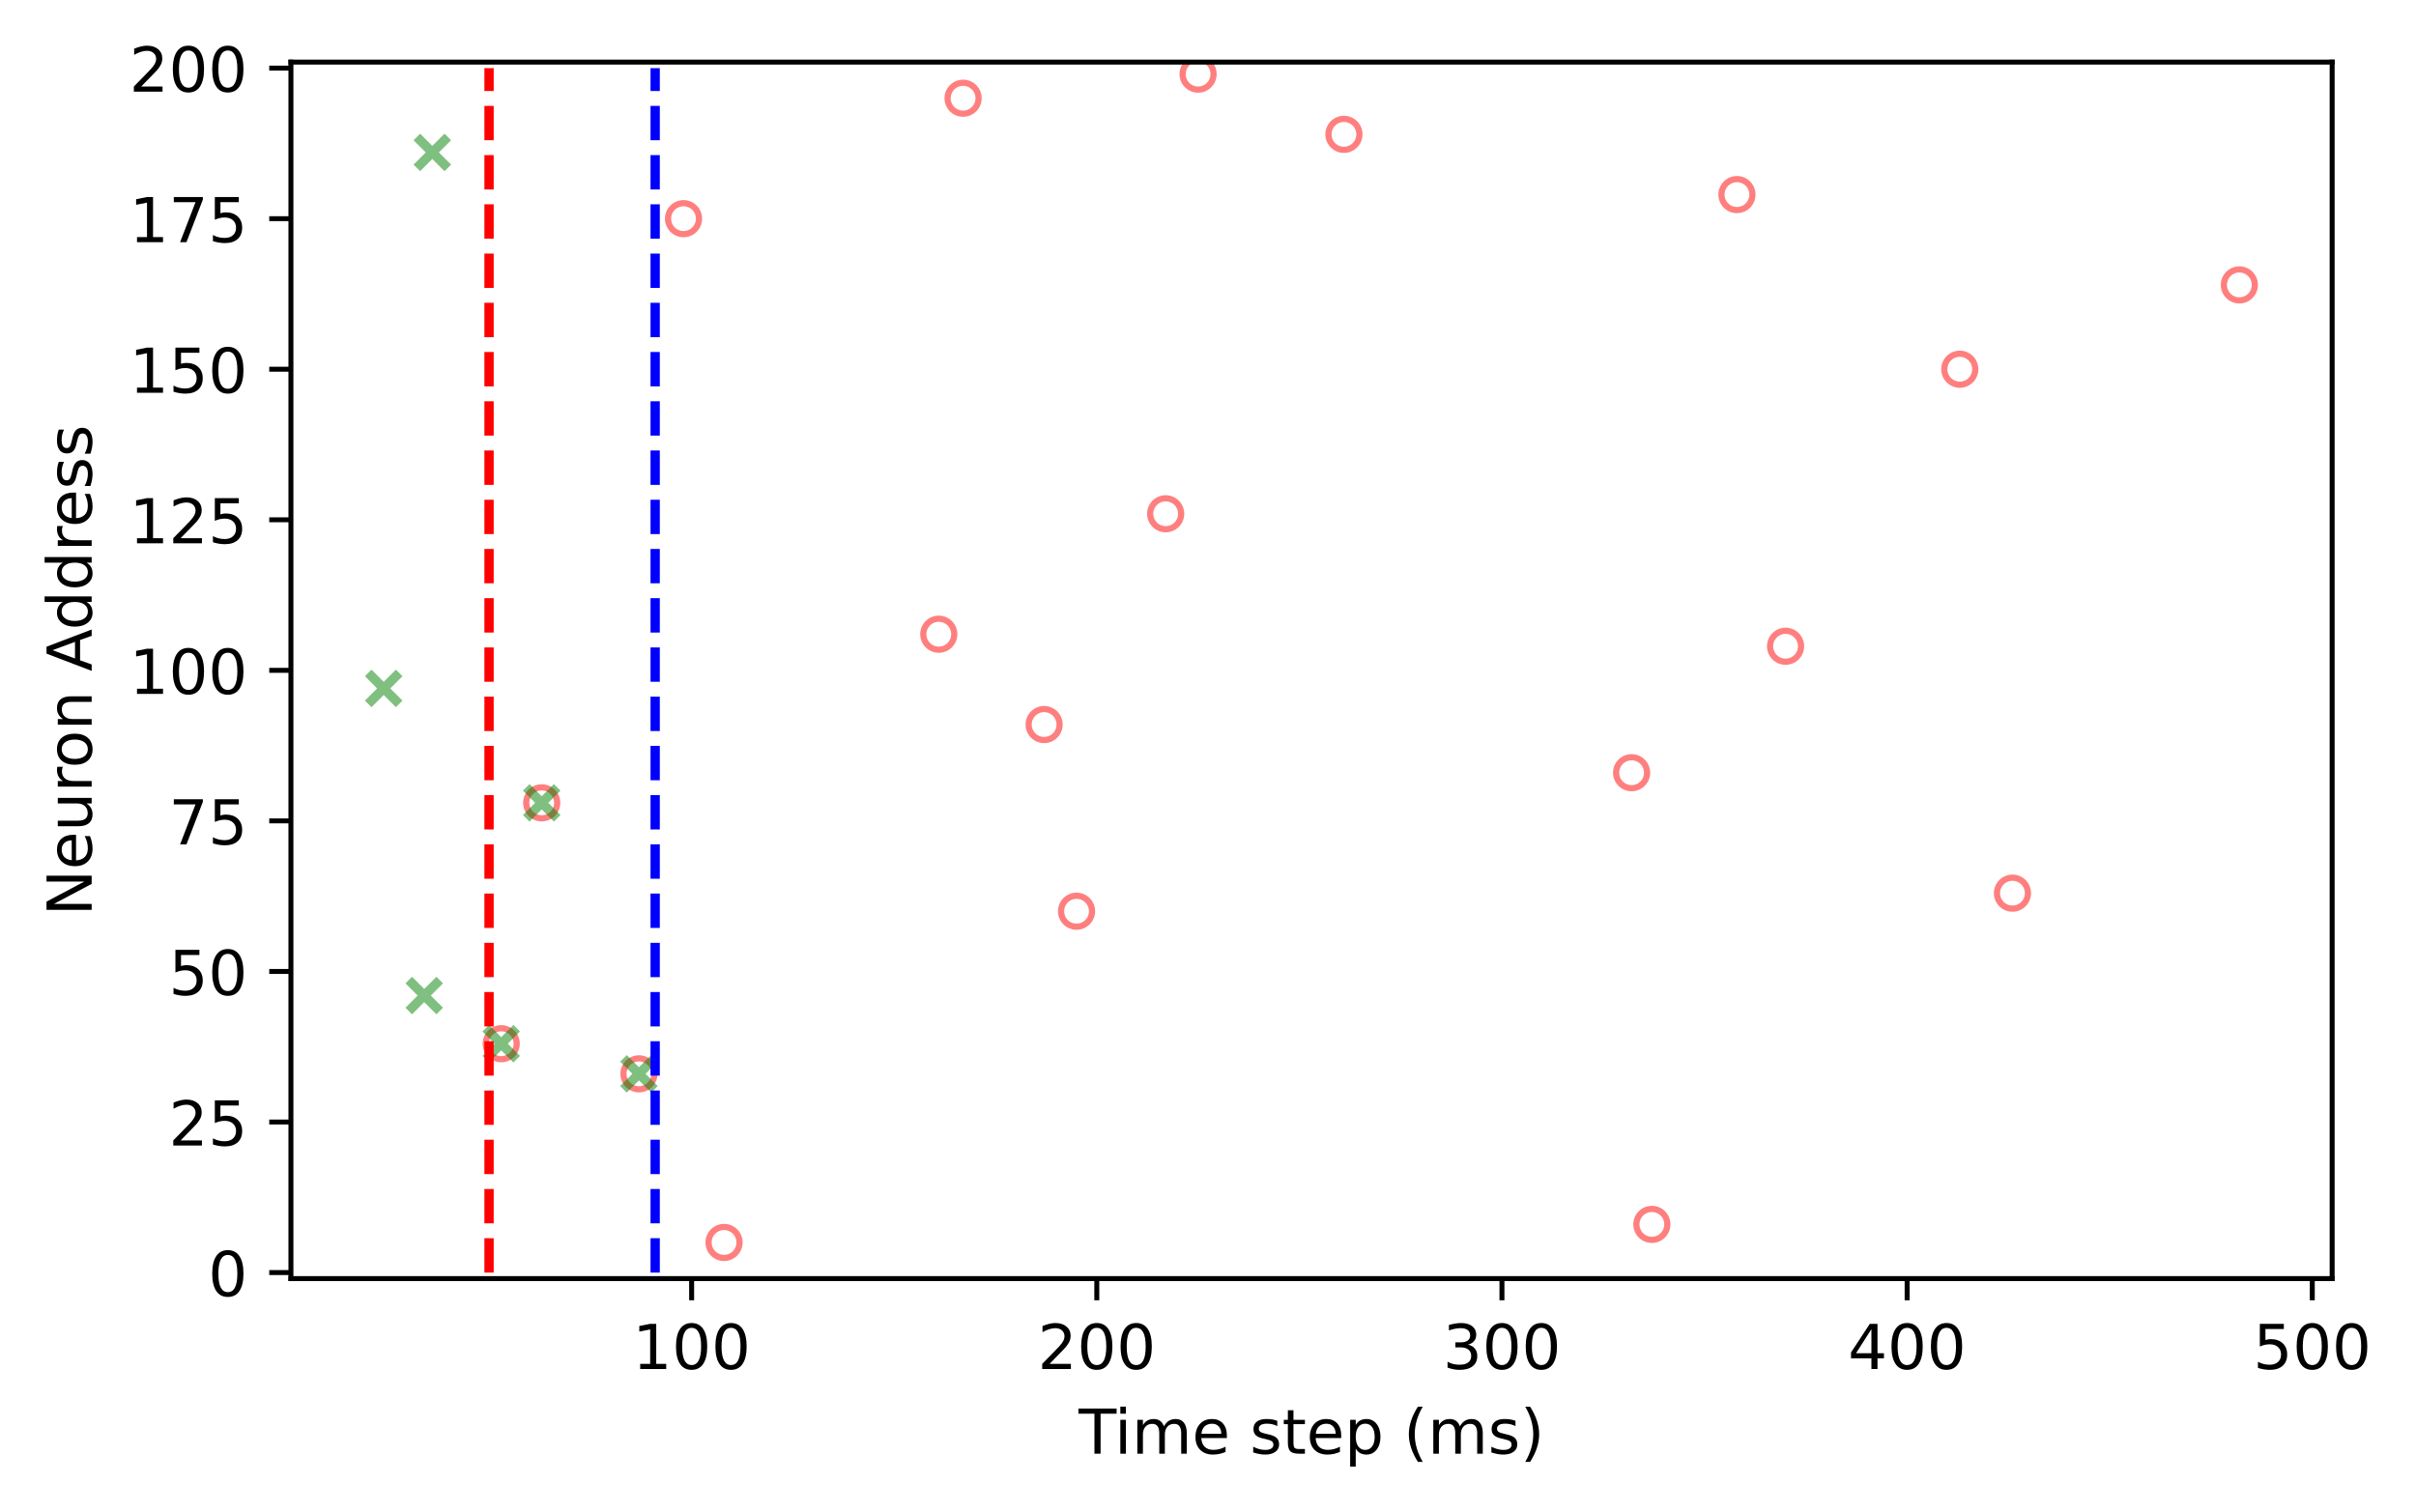
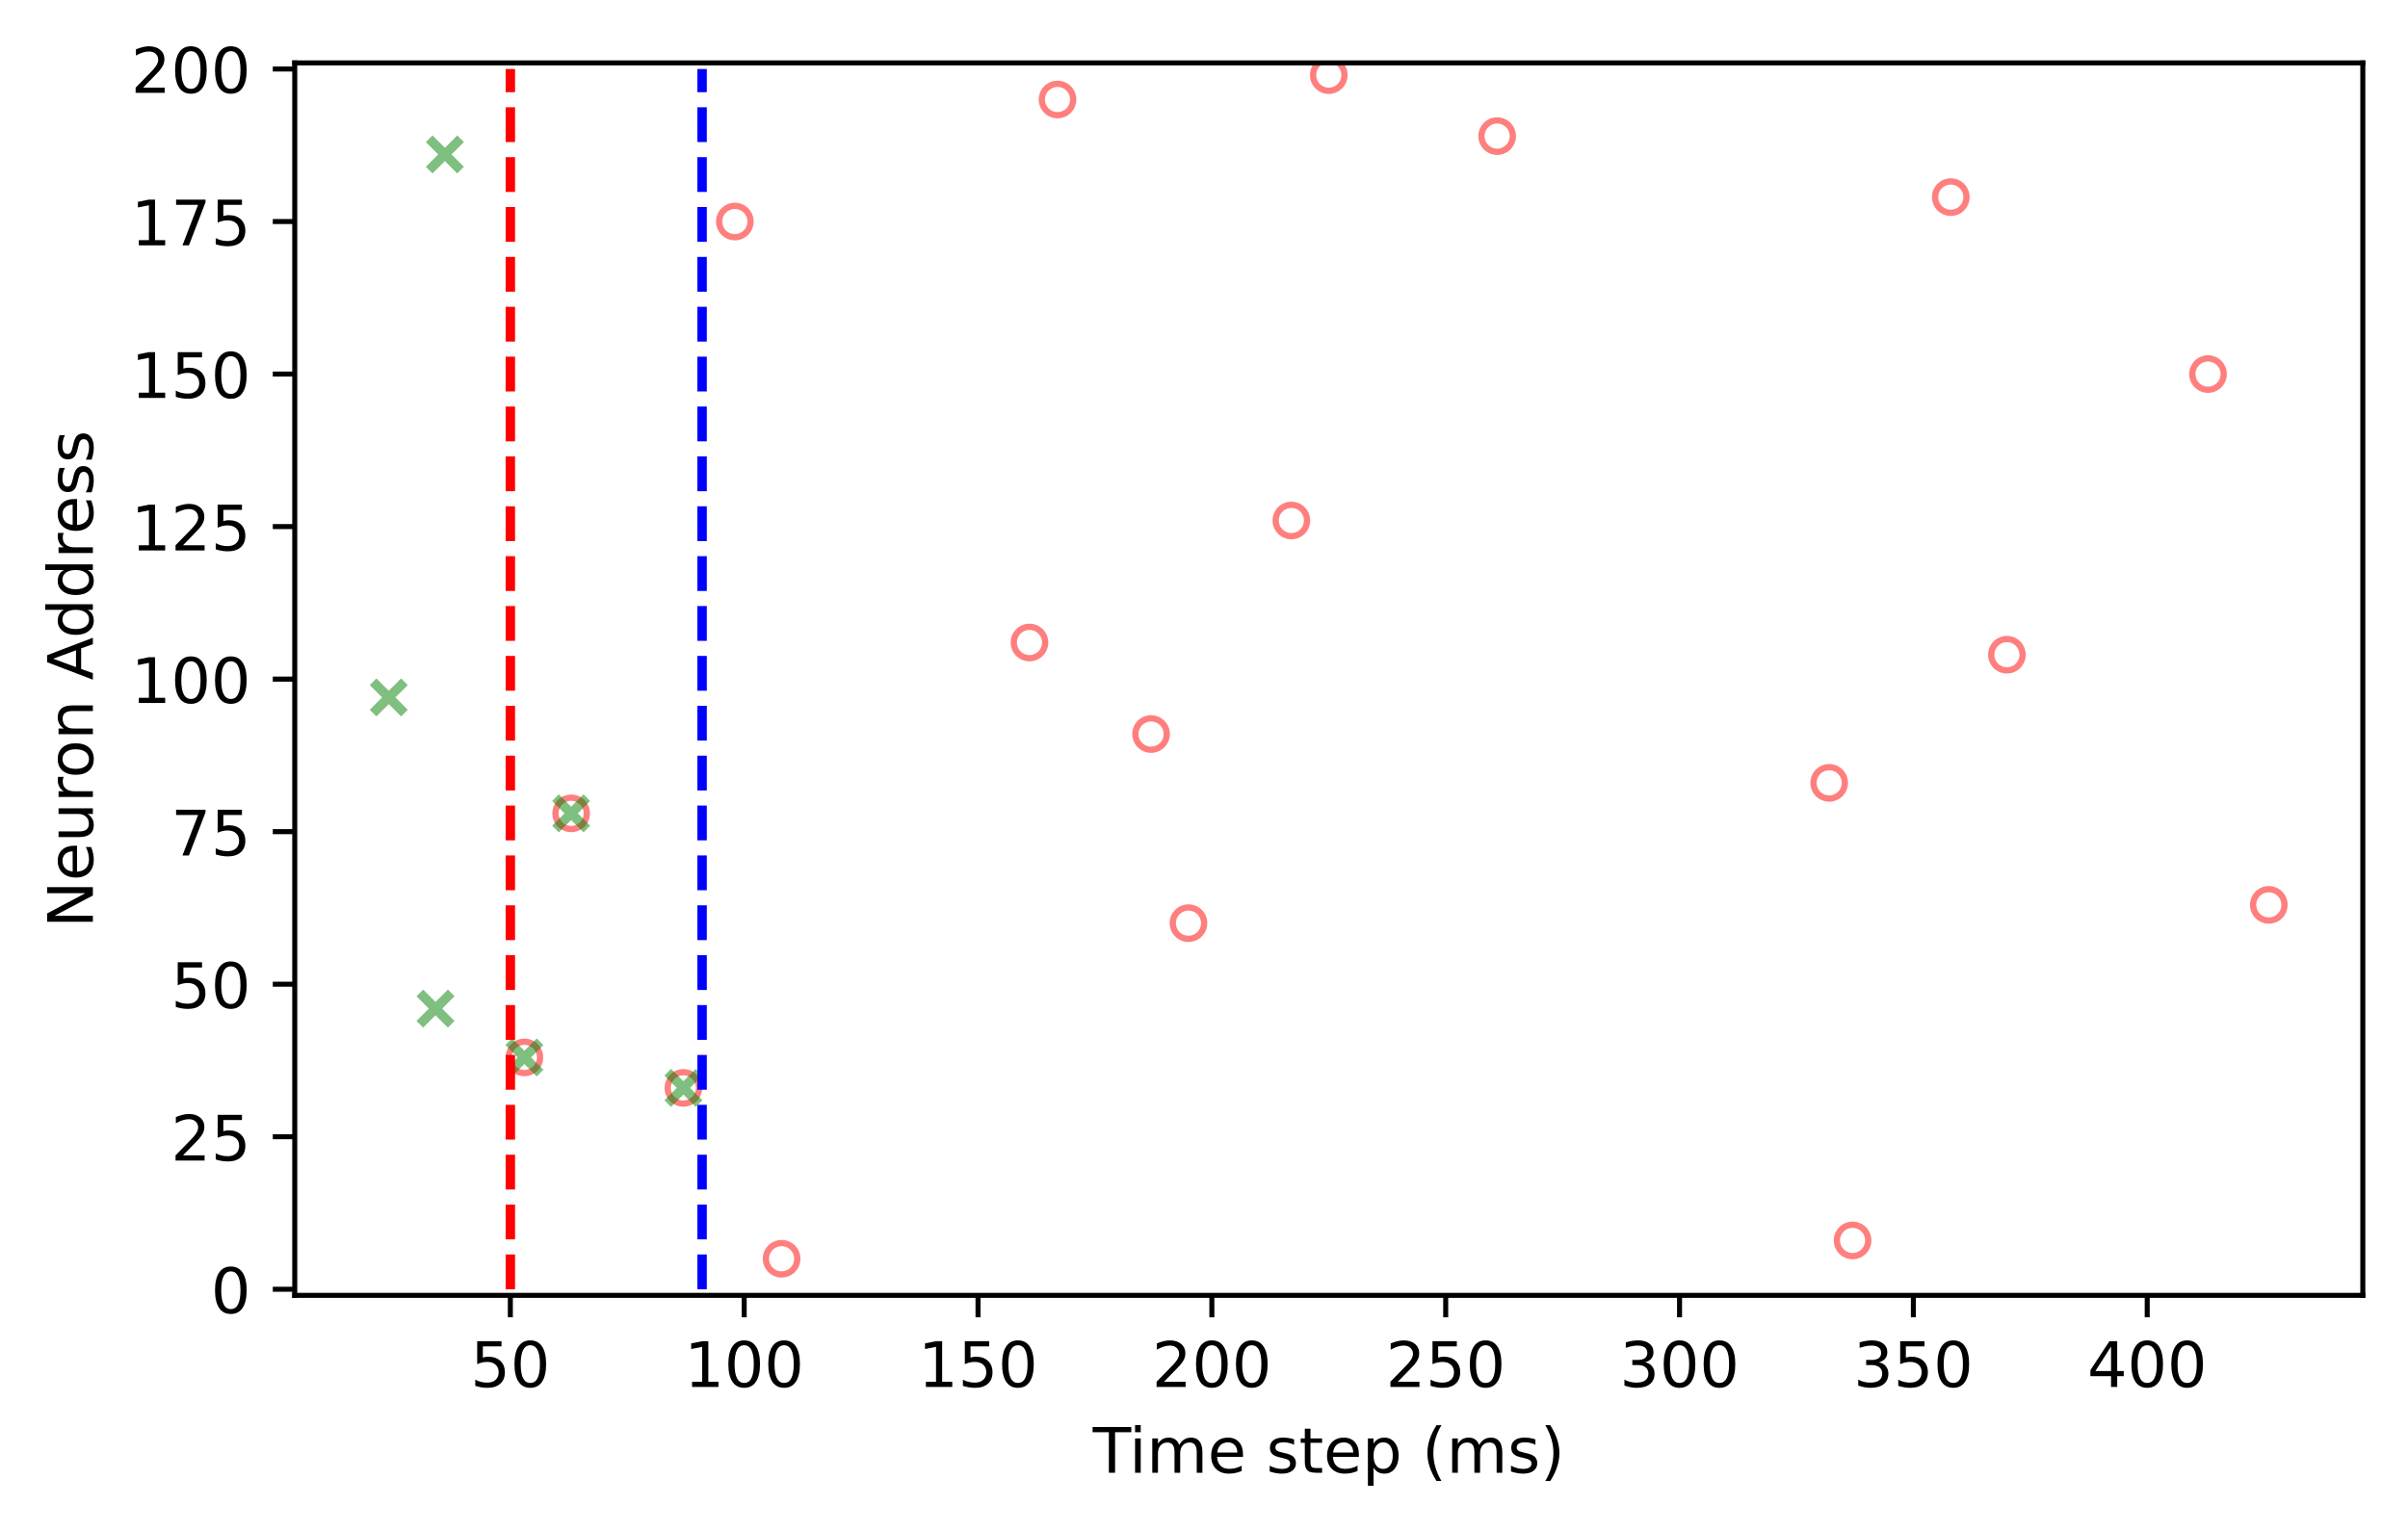
- <svg xmlns="http://www.w3.org/2000/svg" xmlns:xlink="http://www.w3.org/1999/xlink" width="390.032pt" height="244.024pt" viewBox="0 0 390.032 244.024" version="1.1">
+ <svg xmlns="http://www.w3.org/2000/svg" xmlns:xlink="http://www.w3.org/1999/xlink" width="383.693pt" height="244.024pt" viewBox="0 0 383.693 244.024" version="1.1">
  <defs>
    <style type="text/css">*{stroke-linejoin: round; stroke-linecap: butt}</style>
  </defs>
  <g id="figure_1">
    <g id="patch_1">
-       <path d="M 0 244.024  L 390.032 244.024  L 390.032 0  L 0 0  L 0 244.024  z " style="fill: none" />
+       <path d="M 0 244.024  L 383.693 244.024  L 383.693 0  L 0 0  L 0 244.024  z " style="fill: none" />
    </g>
    <g id="axes_1">
      <g id="patch_2">
        <path d="M 46.966 206.468  L 376.493 206.468  L 376.493 10.027  L 46.966 10.027  L 46.966 206.468  z " style="fill: none" />
      </g>
      <g id="PathCollection_1">
        <defs>
-           <path id="C0_0_1844ef9c35" d="M 0 2.5  C 0.663 2.5 1.299 2.237 1.768 1.768  C 2.237 1.299 2.5 0.663 2.5 -0  C 2.5 -0.663 2.237 -1.299 1.768 -1.768  C 1.299 -2.237 0.663 -2.5 0 -2.5  C -0.663 -2.5 -1.299 -2.237 -1.768 -1.768  C -2.237 -1.299 -2.5 -0.663 -2.5 0  C -2.5 0.663 -2.237 1.299 -1.768 1.768  C -1.299 2.237 -0.663 2.5 0 2.5  z " />
+           <path id="C0_0_84345191f1" d="M 0 2.5  C 0.663 2.5 1.299 2.237 1.768 1.768  C 2.237 1.299 2.5 0.663 2.5 -0  C 2.5 -0.663 2.237 -1.299 1.768 -1.768  C 1.299 -2.237 0.663 -2.5 0 -2.5  C -0.663 -2.5 -1.299 -2.237 -1.768 -1.768  C -2.237 -1.299 -2.5 -0.663 -2.5 0  C -2.5 0.663 -2.237 1.299 -1.768 1.768  C -1.299 2.237 -0.663 2.5 0 2.5  z " />
        </defs>
-         <g clip-path="url(#p925f317472)">
-           <use xlink:href="#C0_0_1844ef9c35" x="80.913" y="168.541" style="fill: none; stroke: #ff0000; stroke-opacity: 0.5" />
-         </g>
-         <g clip-path="url(#p925f317472)">
-           <use xlink:href="#C0_0_1844ef9c35" x="87.453" y="129.642" style="fill: none; stroke: #ff0000; stroke-opacity: 0.5" />
-         </g>
-         <g clip-path="url(#p925f317472)">
-           <use xlink:href="#C0_0_1844ef9c35" x="103.151" y="173.403" style="fill: none; stroke: #ff0000; stroke-opacity: 0.5" />
-         </g>
-         <g clip-path="url(#p925f317472)">
-           <use xlink:href="#C0_0_1844ef9c35" x="110.346" y="35.311" style="fill: none; stroke: #ff0000; stroke-opacity: 0.5" />
-         </g>
-         <g clip-path="url(#p925f317472)">
-           <use xlink:href="#C0_0_1844ef9c35" x="116.887" y="200.633" style="fill: none; stroke: #ff0000; stroke-opacity: 0.5" />
-         </g>
-         <g clip-path="url(#p925f317472)">
-           <use xlink:href="#C0_0_1844ef9c35" x="151.554" y="102.412" style="fill: none; stroke: #ff0000; stroke-opacity: 0.5" />
-         </g>
-         <g clip-path="url(#p925f317472)">
-           <use xlink:href="#C0_0_1844ef9c35" x="155.478" y="15.862" style="fill: none; stroke: #ff0000; stroke-opacity: 0.5" />
-         </g>
-         <g clip-path="url(#p925f317472)">
-           <use xlink:href="#C0_0_1844ef9c35" x="168.56" y="117" style="fill: none; stroke: #ff0000; stroke-opacity: 0.5" />
-         </g>
-         <g clip-path="url(#p925f317472)">
-           <use xlink:href="#C0_0_1844ef9c35" x="173.793" y="147.146" style="fill: none; stroke: #ff0000; stroke-opacity: 0.5" />
-         </g>
-         <g clip-path="url(#p925f317472)">
-           <use xlink:href="#C0_0_1844ef9c35" x="188.182" y="82.963" style="fill: none; stroke: #ff0000; stroke-opacity: 0.5" />
-         </g>
-         <g clip-path="url(#p925f317472)">
-           <use xlink:href="#C0_0_1844ef9c35" x="193.415" y="11.972" style="fill: none; stroke: #ff0000; stroke-opacity: 0.5" />
-         </g>
-         <g clip-path="url(#p925f317472)">
-           <use xlink:href="#C0_0_1844ef9c35" x="216.962" y="21.696" style="fill: none; stroke: #ff0000; stroke-opacity: 0.5" />
-         </g>
-         <g clip-path="url(#p925f317472)">
-           <use xlink:href="#C0_0_1844ef9c35" x="263.402" y="124.779" style="fill: none; stroke: #ff0000; stroke-opacity: 0.5" />
-         </g>
-         <g clip-path="url(#p925f317472)">
-           <use xlink:href="#C0_0_1844ef9c35" x="266.672" y="197.715" style="fill: none; stroke: #ff0000; stroke-opacity: 0.5" />
-         </g>
-         <g clip-path="url(#p925f317472)">
-           <use xlink:href="#C0_0_1844ef9c35" x="280.408" y="31.421" style="fill: none; stroke: #ff0000; stroke-opacity: 0.5" />
-         </g>
-         <g clip-path="url(#p925f317472)">
-           <use xlink:href="#C0_0_1844ef9c35" x="288.257" y="104.357" style="fill: none; stroke: #ff0000; stroke-opacity: 0.5" />
-         </g>
-         <g clip-path="url(#p925f317472)">
-           <use xlink:href="#C0_0_1844ef9c35" x="316.383" y="59.623" style="fill: none; stroke: #ff0000; stroke-opacity: 0.5" />
-         </g>
-         <g clip-path="url(#p925f317472)">
-           <use xlink:href="#C0_0_1844ef9c35" x="324.886" y="144.229" style="fill: none; stroke: #ff0000; stroke-opacity: 0.5" />
-         </g>
-         <g clip-path="url(#p925f317472)">
-           <use xlink:href="#C0_0_1844ef9c35" x="361.515" y="46.008" style="fill: none; stroke: #ff0000; stroke-opacity: 0.5" />
+         <g clip-path="url(#pbf28fa0354)">
+           <use xlink:href="#C0_0_84345191f1" x="83.555" y="168.541" style="fill: none; stroke: #ff0000; stroke-opacity: 0.5" />
+         </g>
+         <g clip-path="url(#pbf28fa0354)">
+           <use xlink:href="#C0_0_84345191f1" x="91.007" y="129.642" style="fill: none; stroke: #ff0000; stroke-opacity: 0.5" />
+         </g>
+         <g clip-path="url(#pbf28fa0354)">
+           <use xlink:href="#C0_0_84345191f1" x="108.892" y="173.403" style="fill: none; stroke: #ff0000; stroke-opacity: 0.5" />
+         </g>
+         <g clip-path="url(#pbf28fa0354)">
+           <use xlink:href="#C0_0_84345191f1" x="117.089" y="35.311" style="fill: none; stroke: #ff0000; stroke-opacity: 0.5" />
+         </g>
+         <g clip-path="url(#pbf28fa0354)">
+           <use xlink:href="#C0_0_84345191f1" x="124.541" y="200.633" style="fill: none; stroke: #ff0000; stroke-opacity: 0.5" />
+         </g>
+         <g clip-path="url(#pbf28fa0354)">
+           <use xlink:href="#C0_0_84345191f1" x="164.037" y="102.412" style="fill: none; stroke: #ff0000; stroke-opacity: 0.5" />
+         </g>
+         <g clip-path="url(#pbf28fa0354)">
+           <use xlink:href="#C0_0_84345191f1" x="168.508" y="15.862" style="fill: none; stroke: #ff0000; stroke-opacity: 0.5" />
+         </g>
+         <g clip-path="url(#pbf28fa0354)">
+           <use xlink:href="#C0_0_84345191f1" x="183.412" y="117" style="fill: none; stroke: #ff0000; stroke-opacity: 0.5" />
+         </g>
+         <g clip-path="url(#pbf28fa0354)">
+           <use xlink:href="#C0_0_84345191f1" x="189.373" y="147.146" style="fill: none; stroke: #ff0000; stroke-opacity: 0.5" />
+         </g>
+         <g clip-path="url(#pbf28fa0354)">
+           <use xlink:href="#C0_0_84345191f1" x="205.768" y="82.963" style="fill: none; stroke: #ff0000; stroke-opacity: 0.5" />
+         </g>
+         <g clip-path="url(#pbf28fa0354)">
+           <use xlink:href="#C0_0_84345191f1" x="211.729" y="11.972" style="fill: none; stroke: #ff0000; stroke-opacity: 0.5" />
+         </g>
+         <g clip-path="url(#pbf28fa0354)">
+           <use xlink:href="#C0_0_84345191f1" x="238.557" y="21.696" style="fill: none; stroke: #ff0000; stroke-opacity: 0.5" />
+         </g>
+         <g clip-path="url(#pbf28fa0354)">
+           <use xlink:href="#C0_0_84345191f1" x="291.466" y="124.779" style="fill: none; stroke: #ff0000; stroke-opacity: 0.5" />
+         </g>
+         <g clip-path="url(#pbf28fa0354)">
+           <use xlink:href="#C0_0_84345191f1" x="295.192" y="197.715" style="fill: none; stroke: #ff0000; stroke-opacity: 0.5" />
+         </g>
+         <g clip-path="url(#pbf28fa0354)">
+           <use xlink:href="#C0_0_84345191f1" x="310.841" y="31.421" style="fill: none; stroke: #ff0000; stroke-opacity: 0.5" />
+         </g>
+         <g clip-path="url(#pbf28fa0354)">
+           <use xlink:href="#C0_0_84345191f1" x="319.783" y="104.357" style="fill: none; stroke: #ff0000; stroke-opacity: 0.5" />
+         </g>
+         <g clip-path="url(#pbf28fa0354)">
+           <use xlink:href="#C0_0_84345191f1" x="351.827" y="59.623" style="fill: none; stroke: #ff0000; stroke-opacity: 0.5" />
+         </g>
+         <g clip-path="url(#pbf28fa0354)">
+           <use xlink:href="#C0_0_84345191f1" x="361.515" y="144.229" style="fill: none; stroke: #ff0000; stroke-opacity: 0.5" />
        </g>
      </g>
      <g id="PathCollection_2">
        <defs>
-           <path id="m2b6e0c9a27" d="M -2.5 2.5  L 2.5 -2.5  M -2.5 -2.5  L 2.5 2.5  " style="stroke: #008000; stroke-opacity: 0.5; stroke-width: 1.5" />
+           <path id="m7a5903e57b" d="M -2.5 2.5  L 2.5 -2.5  M -2.5 -2.5  L 2.5 2.5  " style="stroke: #008000; stroke-opacity: 0.5; stroke-width: 1.5" />
        </defs>
-         <g clip-path="url(#p925f317472)">
-           <use xlink:href="#m2b6e0c9a27" x="61.944" y="111.165" style="fill: #008000; fill-opacity: 0.5; stroke: #008000; stroke-opacity: 0.5; stroke-width: 1.5" />
-           <use xlink:href="#m2b6e0c9a27" x="68.485" y="160.761" style="fill: #008000; fill-opacity: 0.5; stroke: #008000; stroke-opacity: 0.5; stroke-width: 1.5" />
-           <use xlink:href="#m2b6e0c9a27" x="69.793" y="24.614" style="fill: #008000; fill-opacity: 0.5; stroke: #008000; stroke-opacity: 0.5; stroke-width: 1.5" />
-           <use xlink:href="#m2b6e0c9a27" x="80.913" y="168.541" style="fill: #008000; fill-opacity: 0.5; stroke: #008000; stroke-opacity: 0.5; stroke-width: 1.5" />
-           <use xlink:href="#m2b6e0c9a27" x="87.453" y="129.642" style="fill: #008000; fill-opacity: 0.5; stroke: #008000; stroke-opacity: 0.5; stroke-width: 1.5" />
-           <use xlink:href="#m2b6e0c9a27" x="103.151" y="173.403" style="fill: #008000; fill-opacity: 0.5; stroke: #008000; stroke-opacity: 0.5; stroke-width: 1.5" />
+         <g clip-path="url(#pbf28fa0354)">
+           <use xlink:href="#m7a5903e57b" x="61.944" y="111.165" style="fill: #008000; fill-opacity: 0.5; stroke: #008000; stroke-opacity: 0.5; stroke-width: 1.5" />
+           <use xlink:href="#m7a5903e57b" x="69.396" y="160.761" style="fill: #008000; fill-opacity: 0.5; stroke: #008000; stroke-opacity: 0.5; stroke-width: 1.5" />
+           <use xlink:href="#m7a5903e57b" x="70.887" y="24.614" style="fill: #008000; fill-opacity: 0.5; stroke: #008000; stroke-opacity: 0.5; stroke-width: 1.5" />
+           <use xlink:href="#m7a5903e57b" x="83.555" y="168.541" style="fill: #008000; fill-opacity: 0.5; stroke: #008000; stroke-opacity: 0.5; stroke-width: 1.5" />
+           <use xlink:href="#m7a5903e57b" x="91.007" y="129.642" style="fill: #008000; fill-opacity: 0.5; stroke: #008000; stroke-opacity: 0.5; stroke-width: 1.5" />
+           <use xlink:href="#m7a5903e57b" x="108.892" y="173.403" style="fill: #008000; fill-opacity: 0.5; stroke: #008000; stroke-opacity: 0.5; stroke-width: 1.5" />
        </g>
      </g>
      <g id="matplotlib.axis_1">
        <g id="xtick_1">
          <g id="line2d_1">
            <defs>
-               <path id="m6c5d0cd574" d="M 0 0  L 0 3.5  " style="stroke: #000000; stroke-width: 0.8" />
+               <path id="m6c0c52fb5a" d="M 0 0  L 0 3.5  " style="stroke: #000000; stroke-width: 0.8" />
            </defs>
            <g>
-               <use xlink:href="#m6c5d0cd574" x="111.655" y="206.468" style="stroke: #000000; stroke-width: 0.8" />
+               <use xlink:href="#m6c0c52fb5a" x="81.319" y="206.468" style="stroke: #000000; stroke-width: 0.8" />
            </g>
          </g>
          <g id="text_1">
-             <g transform="translate(102.1108 221.0661) scale(0.1 -0.1)">
-               <defs>
-                 <path id="DejaVuSans-31" d="M 794 531  L 1825 531  L 1825 4091  L 703 3866  L 703 4441  L 1819 4666  L 2450 4666  L 2450 531  L 3481 531  L 3481 0  L 794 0  L 794 531  z " transform="scale(0.015625)" />
+             <g transform="translate(74.95686 221.0661) scale(0.1 -0.1)">
+               <defs>
+                 <path id="DejaVuSans-35" d="M 691 4666  L 3169 4666  L 3169 4134  L 1269 4134  L 1269 2991  Q 1406 3038 1543 3061  Q 1681 3084 1819 3084  Q 2600 3084 3056 2656  Q 3513 2228 3513 1497  Q 3513 744 3044 326  Q 2575 -91 1722 -91  Q 1428 -91 1123 -41  Q 819 9 494 109  L 494 744  Q 775 591 1075 516  Q 1375 441 1709 441  Q 2250 441 2565 725  Q 2881 1009 2881 1497  Q 2881 1984 2565 2268  Q 2250 2553 1709 2553  Q 1456 2553 1204 2497  Q 953 2441 691 2322  L 691 4666  z " transform="scale(0.015625)" />
                <path id="DejaVuSans-30" d="M 2034 4250  Q 1547 4250 1301 3770  Q 1056 3291 1056 2328  Q 1056 1369 1301 889  Q 1547 409 2034 409  Q 2525 409 2770 889  Q 3016 1369 3016 2328  Q 3016 3291 2770 3770  Q 2525 4250 2034 4250  z M 2034 4750  Q 2819 4750 3233 4129  Q 3647 3509 3647 2328  Q 3647 1150 3233 529  Q 2819 -91 2034 -91  Q 1250 -91 836 529  Q 422 1150 422 2328  Q 422 3509 836 4129  Q 1250 4750 2034 4750  z " transform="scale(0.015625)" />
              </defs>
-               <use xlink:href="#DejaVuSans-31" />
-               <use xlink:href="#DejaVuSans-30" transform="translate(63.62305 0)" />
-               <use xlink:href="#DejaVuSans-30" transform="translate(127.2461 0)" />
+               <use xlink:href="#DejaVuSans-35" />
+               <use xlink:href="#DejaVuSans-30" transform="translate(63.62305 0)" />
            </g>
          </g>
        </g>
        <g id="xtick_2">
          <g id="line2d_2">
            <g>
-               <use xlink:href="#m6c5d0cd574" x="177.063" y="206.468" style="stroke: #000000; stroke-width: 0.8" />
+               <use xlink:href="#m6c0c52fb5a" x="118.579" y="206.468" style="stroke: #000000; stroke-width: 0.8" />
            </g>
          </g>
          <g id="text_2">
-             <g transform="translate(167.5192 221.0661) scale(0.1 -0.1)">
-               <defs>
-                 <path id="DejaVuSans-32" d="M 1228 531  L 3431 531  L 3431 0  L 469 0  L 469 531  Q 828 903 1448 1529  Q 2069 2156 2228 2338  Q 2531 2678 2651 2914  Q 2772 3150 2772 3378  Q 2772 3750 2511 3984  Q 2250 4219 1831 4219  Q 1534 4219 1204 4116  Q 875 4013 500 3803  L 500 4441  Q 881 4594 1212 4672  Q 1544 4750 1819 4750  Q 2544 4750 2975 4387  Q 3406 4025 3406 3419  Q 3406 3131 3298 2873  Q 3191 2616 2906 2266  Q 2828 2175 2409 1742  Q 1991 1309 1228 531  z " transform="scale(0.015625)" />
-               </defs>
-               <use xlink:href="#DejaVuSans-32" />
+             <g transform="translate(109.0356 221.0661) scale(0.1 -0.1)">
+               <defs>
+                 <path id="DejaVuSans-31" d="M 794 531  L 1825 531  L 1825 4091  L 703 3866  L 703 4441  L 1819 4666  L 2450 4666  L 2450 531  L 3481 531  L 3481 0  L 794 0  L 794 531  z " transform="scale(0.015625)" />
+               </defs>
+               <use xlink:href="#DejaVuSans-31" />
              <use xlink:href="#DejaVuSans-30" transform="translate(63.62305 0)" />
              <use xlink:href="#DejaVuSans-30" transform="translate(127.2461 0)" />
            </g>
          </g>
        </g>
        <g id="xtick_3">
          <g id="line2d_3">
            <g>
-               <use xlink:href="#m6c5d0cd574" x="242.471" y="206.468" style="stroke: #000000; stroke-width: 0.8" />
+               <use xlink:href="#m6c0c52fb5a" x="155.839" y="206.468" style="stroke: #000000; stroke-width: 0.8" />
            </g>
          </g>
          <g id="text_3">
-             <g transform="translate(232.9276 221.0661) scale(0.1 -0.1)">
-               <defs>
-                 <path id="DejaVuSans-33" d="M 2597 2516  Q 3050 2419 3304 2112  Q 3559 1806 3559 1356  Q 3559 666 3084 287  Q 2609 -91 1734 -91  Q 1441 -91 1130 -33  Q 819 25 488 141  L 488 750  Q 750 597 1062 519  Q 1375 441 1716 441  Q 2309 441 2620 675  Q 2931 909 2931 1356  Q 2931 1769 2642 2001  Q 2353 2234 1838 2234  L 1294 2234  L 1294 2753  L 1863 2753  Q 2328 2753 2575 2939  Q 2822 3125 2822 3475  Q 2822 3834 2567 4026  Q 2313 4219 1838 4219  Q 1578 4219 1281 4162  Q 984 4106 628 3988  L 628 4550  Q 988 4650 1302 4700  Q 1616 4750 1894 4750  Q 2613 4750 3031 4423  Q 3450 4097 3450 3541  Q 3450 3153 3228 2886  Q 3006 2619 2597 2516  z " transform="scale(0.015625)" />
-               </defs>
-               <use xlink:href="#DejaVuSans-33" />
-               <use xlink:href="#DejaVuSans-30" transform="translate(63.62305 0)" />
+             <g transform="translate(146.2956 221.0661) scale(0.1 -0.1)">
+               <use xlink:href="#DejaVuSans-31" />
+               <use xlink:href="#DejaVuSans-35" transform="translate(63.62305 0)" />
              <use xlink:href="#DejaVuSans-30" transform="translate(127.2461 0)" />
            </g>
          </g>
        </g>
        <g id="xtick_4">
          <g id="line2d_4">
            <g>
-               <use xlink:href="#m6c5d0cd574" x="307.88" y="206.468" style="stroke: #000000; stroke-width: 0.8" />
+               <use xlink:href="#m6c0c52fb5a" x="193.099" y="206.468" style="stroke: #000000; stroke-width: 0.8" />
            </g>
          </g>
          <g id="text_4">
-             <g transform="translate(298.336 221.0661) scale(0.1 -0.1)">
-               <defs>
-                 <path id="DejaVuSans-34" d="M 2419 4116  L 825 1625  L 2419 1625  L 2419 4116  z M 2253 4666  L 3047 4666  L 3047 1625  L 3713 1625  L 3713 1100  L 3047 1100  L 3047 0  L 2419 0  L 2419 1100  L 313 1100  L 313 1709  L 2253 4666  z " transform="scale(0.015625)" />
-               </defs>
-               <use xlink:href="#DejaVuSans-34" />
+             <g transform="translate(183.5556 221.0661) scale(0.1 -0.1)">
+               <defs>
+                 <path id="DejaVuSans-32" d="M 1228 531  L 3431 531  L 3431 0  L 469 0  L 469 531  Q 828 903 1448 1529  Q 2069 2156 2228 2338  Q 2531 2678 2651 2914  Q 2772 3150 2772 3378  Q 2772 3750 2511 3984  Q 2250 4219 1831 4219  Q 1534 4219 1204 4116  Q 875 4013 500 3803  L 500 4441  Q 881 4594 1212 4672  Q 1544 4750 1819 4750  Q 2544 4750 2975 4387  Q 3406 4025 3406 3419  Q 3406 3131 3298 2873  Q 3191 2616 2906 2266  Q 2828 2175 2409 1742  Q 1991 1309 1228 531  z " transform="scale(0.015625)" />
+               </defs>
+               <use xlink:href="#DejaVuSans-32" />
              <use xlink:href="#DejaVuSans-30" transform="translate(63.62305 0)" />
              <use xlink:href="#DejaVuSans-30" transform="translate(127.2461 0)" />
            </g>
          </g>
        </g>
        <g id="xtick_5">
          <g id="line2d_5">
            <g>
-               <use xlink:href="#m6c5d0cd574" x="373.288" y="206.468" style="stroke: #000000; stroke-width: 0.8" />
+               <use xlink:href="#m6c0c52fb5a" x="230.359" y="206.468" style="stroke: #000000; stroke-width: 0.8" />
            </g>
          </g>
          <g id="text_5">
-             <g transform="translate(363.7444 221.0661) scale(0.1 -0.1)">
-               <defs>
-                 <path id="DejaVuSans-35" d="M 691 4666  L 3169 4666  L 3169 4134  L 1269 4134  L 1269 2991  Q 1406 3038 1543 3061  Q 1681 3084 1819 3084  Q 2600 3084 3056 2656  Q 3513 2228 3513 1497  Q 3513 744 3044 326  Q 2575 -91 1722 -91  Q 1428 -91 1123 -41  Q 819 9 494 109  L 494 744  Q 775 591 1075 516  Q 1375 441 1709 441  Q 2250 441 2565 725  Q 2881 1009 2881 1497  Q 2881 1984 2565 2268  Q 2250 2553 1709 2553  Q 1456 2553 1204 2497  Q 953 2441 691 2322  L 691 4666  z " transform="scale(0.015625)" />
-               </defs>
-               <use xlink:href="#DejaVuSans-35" />
-               <use xlink:href="#DejaVuSans-30" transform="translate(63.62305 0)" />
-               <use xlink:href="#DejaVuSans-30" transform="translate(127.2461 0)" />
-             </g>
-           </g>
-         </g>
-         <g id="text_6">
+             <g transform="translate(220.8157 221.0661) scale(0.1 -0.1)">
+               <use xlink:href="#DejaVuSans-32" />
+               <use xlink:href="#DejaVuSans-35" transform="translate(63.62305 0)" />
+               <use xlink:href="#DejaVuSans-30" transform="translate(127.2461 0)" />
+             </g>
+           </g>
+         </g>
+         <g id="xtick_6">
+           <g id="line2d_6">
+             <g>
+               <use xlink:href="#m6c0c52fb5a" x="267.619" y="206.468" style="stroke: #000000; stroke-width: 0.8" />
+             </g>
+           </g>
+           <g id="text_6">
+             <g transform="translate(258.0757 221.0661) scale(0.1 -0.1)">
+               <defs>
+                 <path id="DejaVuSans-33" d="M 2597 2516  Q 3050 2419 3304 2112  Q 3559 1806 3559 1356  Q 3559 666 3084 287  Q 2609 -91 1734 -91  Q 1441 -91 1130 -33  Q 819 25 488 141  L 488 750  Q 750 597 1062 519  Q 1375 441 1716 441  Q 2309 441 2620 675  Q 2931 909 2931 1356  Q 2931 1769 2642 2001  Q 2353 2234 1838 2234  L 1294 2234  L 1294 2753  L 1863 2753  Q 2328 2753 2575 2939  Q 2822 3125 2822 3475  Q 2822 3834 2567 4026  Q 2313 4219 1838 4219  Q 1578 4219 1281 4162  Q 984 4106 628 3988  L 628 4550  Q 988 4650 1302 4700  Q 1616 4750 1894 4750  Q 2613 4750 3031 4423  Q 3450 4097 3450 3541  Q 3450 3153 3228 2886  Q 3006 2619 2597 2516  z " transform="scale(0.015625)" />
+               </defs>
+               <use xlink:href="#DejaVuSans-33" />
+               <use xlink:href="#DejaVuSans-30" transform="translate(63.62305 0)" />
+               <use xlink:href="#DejaVuSans-30" transform="translate(127.2461 0)" />
+             </g>
+           </g>
+         </g>
+         <g id="xtick_7">
+           <g id="line2d_7">
+             <g>
+               <use xlink:href="#m6c0c52fb5a" x="304.879" y="206.468" style="stroke: #000000; stroke-width: 0.8" />
+             </g>
+           </g>
+           <g id="text_7">
+             <g transform="translate(295.3357 221.0661) scale(0.1 -0.1)">
+               <use xlink:href="#DejaVuSans-33" />
+               <use xlink:href="#DejaVuSans-35" transform="translate(63.62305 0)" />
+               <use xlink:href="#DejaVuSans-30" transform="translate(127.2461 0)" />
+             </g>
+           </g>
+         </g>
+         <g id="xtick_8">
+           <g id="line2d_8">
+             <g>
+               <use xlink:href="#m6c0c52fb5a" x="342.139" y="206.468" style="stroke: #000000; stroke-width: 0.8" />
+             </g>
+           </g>
+           <g id="text_8">
+             <g transform="translate(332.5957 221.0661) scale(0.1 -0.1)">
+               <defs>
+                 <path id="DejaVuSans-34" d="M 2419 4116  L 825 1625  L 2419 1625  L 2419 4116  z M 2253 4666  L 3047 4666  L 3047 1625  L 3713 1625  L 3713 1100  L 3047 1100  L 3047 0  L 2419 0  L 2419 1100  L 313 1100  L 313 1709  L 2253 4666  z " transform="scale(0.015625)" />
+               </defs>
+               <use xlink:href="#DejaVuSans-34" />
+               <use xlink:href="#DejaVuSans-30" transform="translate(63.62305 0)" />
+               <use xlink:href="#DejaVuSans-30" transform="translate(127.2461 0)" />
+             </g>
+           </g>
+         </g>
+         <g id="text_9">
          <g transform="translate(174.1255 234.7442) scale(0.1 -0.1)">
            <defs>
              <path id="DejaVuSans-54" d="M -19 4666  L 3928 4666  L 3928 4134  L 2272 4134  L 2272 0  L 1638 0  L 1638 4134  L -19 4134  L -19 4666  z " transform="scale(0.015625)" />
              <path id="DejaVuSans-69" d="M 603 3500  L 1178 3500  L 1178 0  L 603 0  L 603 3500  z M 603 4863  L 1178 4863  L 1178 4134  L 603 4134  L 603 4863  z " transform="scale(0.015625)" />
              <path id="DejaVuSans-6d" d="M 3328 2828  Q 3544 3216 3844 3400  Q 4144 3584 4550 3584  Q 5097 3584 5394 3201  Q 5691 2819 5691 2113  L 5691 0  L 5113 0  L 5113 2094  Q 5113 2597 4934 2840  Q 4756 3084 4391 3084  Q 3944 3084 3684 2787  Q 3425 2491 3425 1978  L 3425 0  L 2847 0  L 2847 2094  Q 2847 2600 2669 2842  Q 2491 3084 2119 3084  Q 1678 3084 1418 2786  Q 1159 2488 1159 1978  L 1159 0  L 581 0  L 581 3500  L 1159 3500  L 1159 2956  Q 1356 3278 1631 3431  Q 1906 3584 2284 3584  Q 2666 3584 2933 3390  Q 3200 3197 3328 2828  z " transform="scale(0.015625)" />
              <path id="DejaVuSans-65" d="M 3597 1894  L 3597 1613  L 953 1613  Q 991 1019 1311 708  Q 1631 397 2203 397  Q 2534 397 2845 478  Q 3156 559 3463 722  L 3463 178  Q 3153 47 2828 -22  Q 2503 -91 2169 -91  Q 1331 -91 842 396  Q 353 884 353 1716  Q 353 2575 817 3079  Q 1281 3584 2069 3584  Q 2775 3584 3186 3129  Q 3597 2675 3597 1894  z M 3022 2063  Q 3016 2534 2758 2815  Q 2500 3097 2075 3097  Q 1594 3097 1305 2825  Q 1016 2553 972 2059  L 3022 2063  z " transform="scale(0.015625)" />
              <path id="DejaVuSans-20" transform="scale(0.015625)" />
              <path id="DejaVuSans-73" d="M 2834 3397  L 2834 2853  Q 2591 2978 2328 3040  Q 2066 3103 1784 3103  Q 1356 3103 1142 2972  Q 928 2841 928 2578  Q 928 2378 1081 2264  Q 1234 2150 1697 2047  L 1894 2003  Q 2506 1872 2764 1633  Q 3022 1394 3022 966  Q 3022 478 2636 193  Q 2250 -91 1575 -91  Q 1294 -91 989 -36  Q 684 19 347 128  L 347 722  Q 666 556 975 473  Q 1284 391 1588 391  Q 1994 391 2212 530  Q 2431 669 2431 922  Q 2431 1156 2273 1281  Q 2116 1406 1581 1522  L 1381 1569  Q 847 1681 609 1914  Q 372 2147 372 2553  Q 372 3047 722 3315  Q 1072 3584 1716 3584  Q 2034 3584 2315 3537  Q 2597 3491 2834 3397  z " transform="scale(0.015625)" />
              <path id="DejaVuSans-74" d="M 1172 4494  L 1172 3500  L 2356 3500  L 2356 3053  L 1172 3053  L 1172 1153  Q 1172 725 1289 603  Q 1406 481 1766 481  L 2356 481  L 2356 0  L 1766 0  Q 1100 0 847 248  Q 594 497 594 1153  L 594 3053  L 172 3053  L 172 3500  L 594 3500  L 594 4494  L 1172 4494  z " transform="scale(0.015625)" />
              <path id="DejaVuSans-70" d="M 1159 525  L 1159 -1331  L 581 -1331  L 581 3500  L 1159 3500  L 1159 2969  Q 1341 3281 1617 3432  Q 1894 3584 2278 3584  Q 2916 3584 3314 3078  Q 3713 2572 3713 1747  Q 3713 922 3314 415  Q 2916 -91 2278 -91  Q 1894 -91 1617 61  Q 1341 213 1159 525  z M 3116 1747  Q 3116 2381 2855 2742  Q 2594 3103 2138 3103  Q 1681 3103 1420 2742  Q 1159 2381 1159 1747  Q 1159 1113 1420 752  Q 1681 391 2138 391  Q 2594 391 2855 752  Q 3116 1113 3116 1747  z " transform="scale(0.015625)" />
              <path id="DejaVuSans-28" d="M 1984 4856  Q 1566 4138 1362 3434  Q 1159 2731 1159 2009  Q 1159 1288 1364 580  Q 1569 -128 1984 -844  L 1484 -844  Q 1016 -109 783 600  Q 550 1309 550 2009  Q 550 2706 781 3412  Q 1013 4119 1484 4856  L 1984 4856  z " transform="scale(0.015625)" />
              <path id="DejaVuSans-29" d="M 513 4856  L 1013 4856  Q 1481 4119 1714 3412  Q 1947 2706 1947 2009  Q 1947 1309 1714 600  Q 1481 -109 1013 -844  L 513 -844  Q 928 -128 1133 580  Q 1338 1288 1338 2009  Q 1338 2731 1133 3434  Q 928 4138 513 4856  z " transform="scale(0.015625)" />
            </defs>
            <use xlink:href="#DejaVuSans-54" />
            <use xlink:href="#DejaVuSans-69" transform="translate(57.95898 0)" />
            <use xlink:href="#DejaVuSans-6d" transform="translate(85.74219 0)" />
            <use xlink:href="#DejaVuSans-65" transform="translate(183.1543 0)" />
            <use xlink:href="#DejaVuSans-20" transform="translate(244.6777 0)" />
            <use xlink:href="#DejaVuSans-73" transform="translate(276.4648 0)" />
            <use xlink:href="#DejaVuSans-74" transform="translate(328.5645 0)" />
            <use xlink:href="#DejaVuSans-65" transform="translate(367.7734 0)" />
            <use xlink:href="#DejaVuSans-70" transform="translate(429.2969 0)" />
            <use xlink:href="#DejaVuSans-20" transform="translate(492.7734 0)" />
            <use xlink:href="#DejaVuSans-28" transform="translate(524.5605 0)" />
            <use xlink:href="#DejaVuSans-6d" transform="translate(563.5742 0)" />
            <use xlink:href="#DejaVuSans-73" transform="translate(660.9863 0)" />
            <use xlink:href="#DejaVuSans-29" transform="translate(713.0859 0)" />
          </g>
        </g>
      </g>
      <g id="matplotlib.axis_2">
        <g id="ytick_1">
-           <g id="line2d_6">
+           <g id="line2d_9">
            <defs>
-               <path id="m97eb3849bf" d="M 0 0  L -3.5 0  " style="stroke: #000000; stroke-width: 0.8" />
+               <path id="m857e38dce5" d="M 0 0  L -3.5 0  " style="stroke: #000000; stroke-width: 0.8" />
            </defs>
            <g>
-               <use xlink:href="#m97eb3849bf" x="46.966" y="205.495" style="stroke: #000000; stroke-width: 0.8" />
-             </g>
-           </g>
-           <g id="text_7">
+               <use xlink:href="#m857e38dce5" x="46.966" y="205.495" style="stroke: #000000; stroke-width: 0.8" />
+             </g>
+           </g>
+           <g id="text_10">
            <g transform="translate(33.60312 209.2944) scale(0.1 -0.1)">
              <use xlink:href="#DejaVuSans-30" />
            </g>
          </g>
        </g>
        <g id="ytick_2">
-           <g id="line2d_7">
-             <g>
-               <use xlink:href="#m97eb3849bf" x="46.966" y="181.183" style="stroke: #000000; stroke-width: 0.8" />
-             </g>
-           </g>
-           <g id="text_8">
+           <g id="line2d_10">
+             <g>
+               <use xlink:href="#m857e38dce5" x="46.966" y="181.183" style="stroke: #000000; stroke-width: 0.8" />
+             </g>
+           </g>
+           <g id="text_11">
            <g transform="translate(27.24063 184.9824) scale(0.1 -0.1)">
              <use xlink:href="#DejaVuSans-32" />
              <use xlink:href="#DejaVuSans-35" transform="translate(63.62305 0)" />
            </g>
          </g>
        </g>
        <g id="ytick_3">
-           <g id="line2d_8">
-             <g>
-               <use xlink:href="#m97eb3849bf" x="46.966" y="156.871" style="stroke: #000000; stroke-width: 0.8" />
-             </g>
-           </g>
-           <g id="text_9">
+           <g id="line2d_11">
+             <g>
+               <use xlink:href="#m857e38dce5" x="46.966" y="156.871" style="stroke: #000000; stroke-width: 0.8" />
+             </g>
+           </g>
+           <g id="text_12">
            <g transform="translate(27.24063 160.6704) scale(0.1 -0.1)">
              <use xlink:href="#DejaVuSans-35" />
              <use xlink:href="#DejaVuSans-30" transform="translate(63.62305 0)" />
            </g>
          </g>
        </g>
        <g id="ytick_4">
-           <g id="line2d_9">
-             <g>
-               <use xlink:href="#m97eb3849bf" x="46.966" y="132.559" style="stroke: #000000; stroke-width: 0.8" />
-             </g>
-           </g>
-           <g id="text_10">
+           <g id="line2d_12">
+             <g>
+               <use xlink:href="#m857e38dce5" x="46.966" y="132.559" style="stroke: #000000; stroke-width: 0.8" />
+             </g>
+           </g>
+           <g id="text_13">
            <g transform="translate(27.24063 136.3584) scale(0.1 -0.1)">
              <defs>
                <path id="DejaVuSans-37" d="M 525 4666  L 3525 4666  L 3525 4397  L 1831 0  L 1172 0  L 2766 4134  L 525 4134  L 525 4666  z " transform="scale(0.015625)" />
              </defs>
              <use xlink:href="#DejaVuSans-37" />
              <use xlink:href="#DejaVuSans-35" transform="translate(63.62305 0)" />
            </g>
          </g>
        </g>
        <g id="ytick_5">
-           <g id="line2d_10">
-             <g>
-               <use xlink:href="#m97eb3849bf" x="46.966" y="108.247" style="stroke: #000000; stroke-width: 0.8" />
-             </g>
-           </g>
-           <g id="text_11">
+           <g id="line2d_13">
+             <g>
+               <use xlink:href="#m857e38dce5" x="46.966" y="108.247" style="stroke: #000000; stroke-width: 0.8" />
+             </g>
+           </g>
+           <g id="text_14">
            <g transform="translate(20.87813 112.0464) scale(0.1 -0.1)">
              <use xlink:href="#DejaVuSans-31" />
              <use xlink:href="#DejaVuSans-30" transform="translate(63.62305 0)" />
              <use xlink:href="#DejaVuSans-30" transform="translate(127.2461 0)" />
            </g>
          </g>
        </g>
        <g id="ytick_6">
-           <g id="line2d_11">
-             <g>
-               <use xlink:href="#m97eb3849bf" x="46.966" y="83.935" style="stroke: #000000; stroke-width: 0.8" />
-             </g>
-           </g>
-           <g id="text_12">
+           <g id="line2d_14">
+             <g>
+               <use xlink:href="#m857e38dce5" x="46.966" y="83.935" style="stroke: #000000; stroke-width: 0.8" />
+             </g>
+           </g>
+           <g id="text_15">
            <g transform="translate(20.87813 87.73443) scale(0.1 -0.1)">
              <use xlink:href="#DejaVuSans-31" />
              <use xlink:href="#DejaVuSans-32" transform="translate(63.62305 0)" />
              <use xlink:href="#DejaVuSans-35" transform="translate(127.2461 0)" />
            </g>
          </g>
        </g>
        <g id="ytick_7">
-           <g id="line2d_12">
-             <g>
-               <use xlink:href="#m97eb3849bf" x="46.966" y="59.623" style="stroke: #000000; stroke-width: 0.8" />
-             </g>
-           </g>
-           <g id="text_13">
+           <g id="line2d_15">
+             <g>
+               <use xlink:href="#m857e38dce5" x="46.966" y="59.623" style="stroke: #000000; stroke-width: 0.8" />
+             </g>
+           </g>
+           <g id="text_16">
            <g transform="translate(20.87813 63.42243) scale(0.1 -0.1)">
              <use xlink:href="#DejaVuSans-31" />
              <use xlink:href="#DejaVuSans-35" transform="translate(63.62305 0)" />
              <use xlink:href="#DejaVuSans-30" transform="translate(127.2461 0)" />
            </g>
          </g>
        </g>
        <g id="ytick_8">
-           <g id="line2d_13">
-             <g>
-               <use xlink:href="#m97eb3849bf" x="46.966" y="35.311" style="stroke: #000000; stroke-width: 0.8" />
-             </g>
-           </g>
-           <g id="text_14">
+           <g id="line2d_16">
+             <g>
+               <use xlink:href="#m857e38dce5" x="46.966" y="35.311" style="stroke: #000000; stroke-width: 0.8" />
+             </g>
+           </g>
+           <g id="text_17">
            <g transform="translate(20.87813 39.11044) scale(0.1 -0.1)">
              <use xlink:href="#DejaVuSans-31" />
              <use xlink:href="#DejaVuSans-37" transform="translate(63.62305 0)" />
              <use xlink:href="#DejaVuSans-35" transform="translate(127.2461 0)" />
            </g>
          </g>
        </g>
        <g id="ytick_9">
-           <g id="line2d_14">
-             <g>
-               <use xlink:href="#m97eb3849bf" x="46.966" y="10.999" style="stroke: #000000; stroke-width: 0.8" />
-             </g>
-           </g>
-           <g id="text_15">
+           <g id="line2d_17">
+             <g>
+               <use xlink:href="#m857e38dce5" x="46.966" y="10.999" style="stroke: #000000; stroke-width: 0.8" />
+             </g>
+           </g>
+           <g id="text_18">
            <g transform="translate(20.87813 14.79844) scale(0.1 -0.1)">
              <use xlink:href="#DejaVuSans-32" />
              <use xlink:href="#DejaVuSans-30" transform="translate(63.62305 0)" />
              <use xlink:href="#DejaVuSans-30" transform="translate(127.2461 0)" />
            </g>
          </g>
        </g>
-         <g id="text_16">
+         <g id="text_19">
          <g transform="translate(14.79844 147.9035) rotate(-90) scale(0.1 -0.1)">
            <defs>
              <path id="DejaVuSans-4e" d="M 628 4666  L 1478 4666  L 3547 763  L 3547 4666  L 4159 4666  L 4159 0  L 3309 0  L 1241 3903  L 1241 0  L 628 0  L 628 4666  z " transform="scale(0.015625)" />
              <path id="DejaVuSans-75" d="M 544 1381  L 544 3500  L 1119 3500  L 1119 1403  Q 1119 906 1312 657  Q 1506 409 1894 409  Q 2359 409 2629 706  Q 2900 1003 2900 1516  L 2900 3500  L 3475 3500  L 3475 0  L 2900 0  L 2900 538  Q 2691 219 2414 64  Q 2138 -91 1772 -91  Q 1169 -91 856 284  Q 544 659 544 1381  z M 1991 3584  L 1991 3584  z " transform="scale(0.015625)" />
              <path id="DejaVuSans-72" d="M 2631 2963  Q 2534 3019 2420 3045  Q 2306 3072 2169 3072  Q 1681 3072 1420 2755  Q 1159 2438 1159 1844  L 1159 0  L 581 0  L 581 3500  L 1159 3500  L 1159 2956  Q 1341 3275 1631 3429  Q 1922 3584 2338 3584  Q 2397 3584 2469 3576  Q 2541 3569 2628 3553  L 2631 2963  z " transform="scale(0.015625)" />
              <path id="DejaVuSans-6f" d="M 1959 3097  Q 1497 3097 1228 2736  Q 959 2375 959 1747  Q 959 1119 1226 758  Q 1494 397 1959 397  Q 2419 397 2687 759  Q 2956 1122 2956 1747  Q 2956 2369 2687 2733  Q 2419 3097 1959 3097  z M 1959 3584  Q 2709 3584 3137 3096  Q 3566 2609 3566 1747  Q 3566 888 3137 398  Q 2709 -91 1959 -91  Q 1206 -91 779 398  Q 353 888 353 1747  Q 353 2609 779 3096  Q 1206 3584 1959 3584  z " transform="scale(0.015625)" />
              <path id="DejaVuSans-6e" d="M 3513 2113  L 3513 0  L 2938 0  L 2938 2094  Q 2938 2591 2744 2837  Q 2550 3084 2163 3084  Q 1697 3084 1428 2787  Q 1159 2491 1159 1978  L 1159 0  L 581 0  L 581 3500  L 1159 3500  L 1159 2956  Q 1366 3272 1645 3428  Q 1925 3584 2291 3584  Q 2894 3584 3203 3211  Q 3513 2838 3513 2113  z " transform="scale(0.015625)" />
              <path id="DejaVuSans-41" d="M 2188 4044  L 1331 1722  L 3047 1722  L 2188 4044  z M 1831 4666  L 2547 4666  L 4325 0  L 3669 0  L 3244 1197  L 1141 1197  L 716 0  L 50 0  L 1831 4666  z " transform="scale(0.015625)" />
              <path id="DejaVuSans-64" d="M 2906 2969  L 2906 4863  L 3481 4863  L 3481 0  L 2906 0  L 2906 525  Q 2725 213 2448 61  Q 2172 -91 1784 -91  Q 1150 -91 751 415  Q 353 922 353 1747  Q 353 2572 751 3078  Q 1150 3584 1784 3584  Q 2172 3584 2448 3432  Q 2725 3281 2906 2969  z M 947 1747  Q 947 1113 1208 752  Q 1469 391 1925 391  Q 2381 391 2643 752  Q 2906 1113 2906 1747  Q 2906 2381 2643 2742  Q 2381 3103 1925 3103  Q 1469 3103 1208 2742  Q 947 2381 947 1747  z " transform="scale(0.015625)" />
            </defs>
            <use xlink:href="#DejaVuSans-4e" />
            <use xlink:href="#DejaVuSans-65" transform="translate(74.80469 0)" />
            <use xlink:href="#DejaVuSans-75" transform="translate(136.3281 0)" />
            <use xlink:href="#DejaVuSans-72" transform="translate(199.707 0)" />
            <use xlink:href="#DejaVuSans-6f" transform="translate(238.5703 0)" />
            <use xlink:href="#DejaVuSans-6e" transform="translate(299.752 0)" />
            <use xlink:href="#DejaVuSans-20" transform="translate(363.1309 0)" />
            <use xlink:href="#DejaVuSans-41" transform="translate(394.918 0)" />
            <use xlink:href="#DejaVuSans-64" transform="translate(461.5762 0)" />
            <use xlink:href="#DejaVuSans-64" transform="translate(525.0527 0)" />
            <use xlink:href="#DejaVuSans-72" transform="translate(588.5293 0)" />
            <use xlink:href="#DejaVuSans-65" transform="translate(627.3926 0)" />
            <use xlink:href="#DejaVuSans-73" transform="translate(688.916 0)" />
            <use xlink:href="#DejaVuSans-73" transform="translate(741.0156 0)" />
          </g>
        </g>
      </g>
      <g id="LineCollection_1">
-         <path d="M 78.95 205.495  L 78.95 10.999  " clip-path="url(#p925f317472)" style="fill: none; stroke-dasharray: 5.55,2.4; stroke-dashoffset: 0; stroke: #ff0000; stroke-width: 1.5" />
+         <path d="M 81.319 205.495  L 81.319 10.999  " clip-path="url(#pbf28fa0354)" style="fill: none; stroke-dasharray: 5.55,2.4; stroke-dashoffset: 0; stroke: #ff0000; stroke-width: 1.5" />
      </g>
      <g id="LineCollection_2">
-         <path d="M 105.768 205.495  L 105.768 10.999  " clip-path="url(#p925f317472)" style="fill: none; stroke-dasharray: 5.55,2.4; stroke-dashoffset: 0; stroke: #0000ff; stroke-width: 1.5" />
+         <path d="M 111.873 205.495  L 111.873 10.999  " clip-path="url(#pbf28fa0354)" style="fill: none; stroke-dasharray: 5.55,2.4; stroke-dashoffset: 0; stroke: #0000ff; stroke-width: 1.5" />
      </g>
      <g id="patch_3">
        <path d="M 46.966 206.468  L 46.966 10.027  " style="fill: none; stroke: #000000; stroke-width: 0.8; stroke-linejoin: miter; stroke-linecap: square" />
      </g>
      <g id="patch_4">
        <path d="M 376.493 206.468  L 376.493 10.027  " style="fill: none; stroke: #000000; stroke-width: 0.8; stroke-linejoin: miter; stroke-linecap: square" />
      </g>
      <g id="patch_5">
        <path d="M 46.966 206.468  L 376.493 206.468  " style="fill: none; stroke: #000000; stroke-width: 0.8; stroke-linejoin: miter; stroke-linecap: square" />
      </g>
      <g id="patch_6">
        <path d="M 46.966 10.027  L 376.493 10.027  " style="fill: none; stroke: #000000; stroke-width: 0.8; stroke-linejoin: miter; stroke-linecap: square" />
      </g>
    </g>
  </g>
  <defs>
-     <clipPath id="p925f317472">
+     <clipPath id="pbf28fa0354">
      <rect x="46.966" y="10.027" width="329.528" height="196.441" />
    </clipPath>
  </defs>
</svg>
